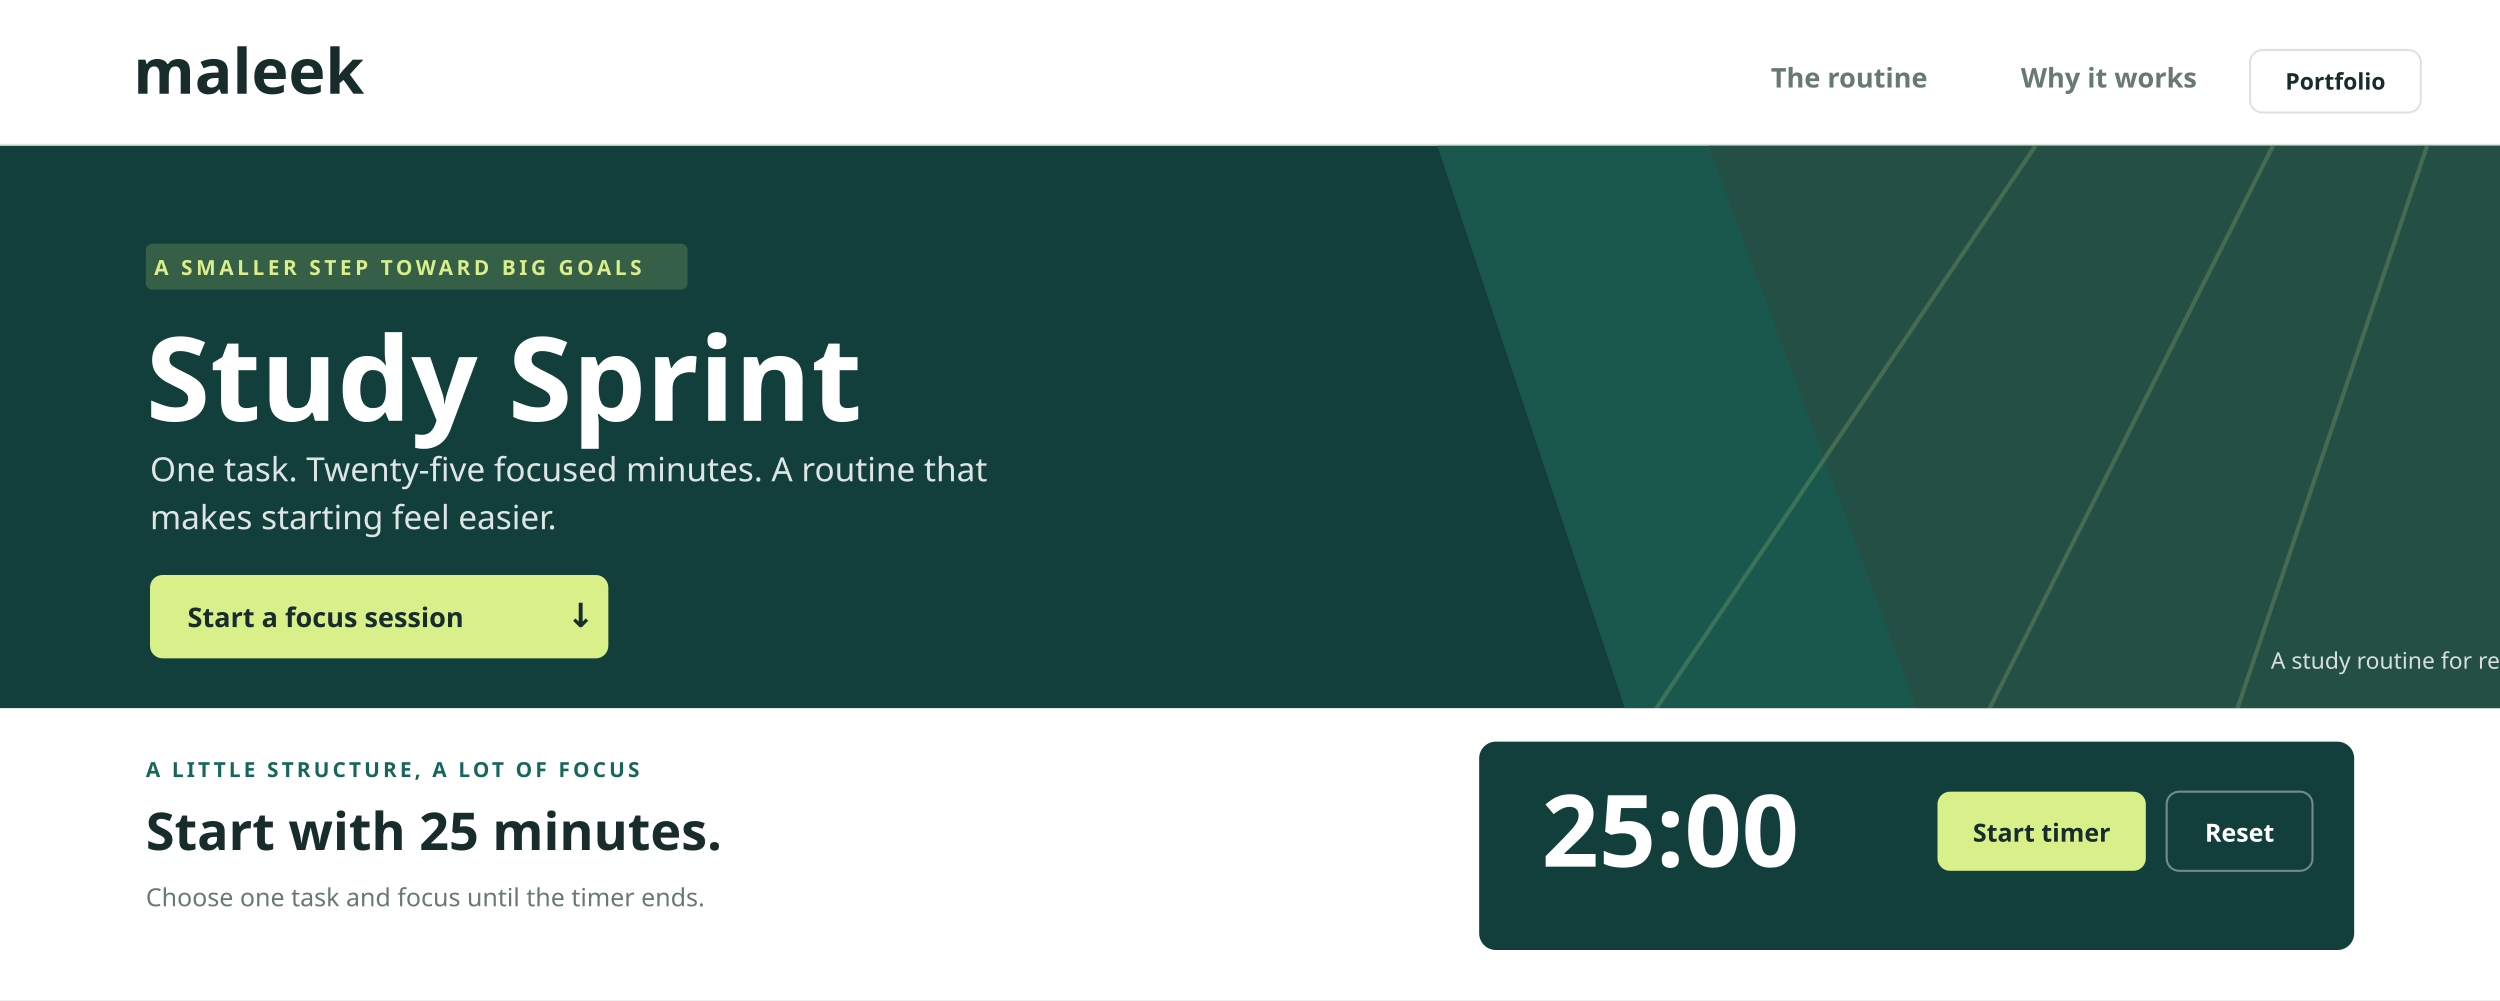
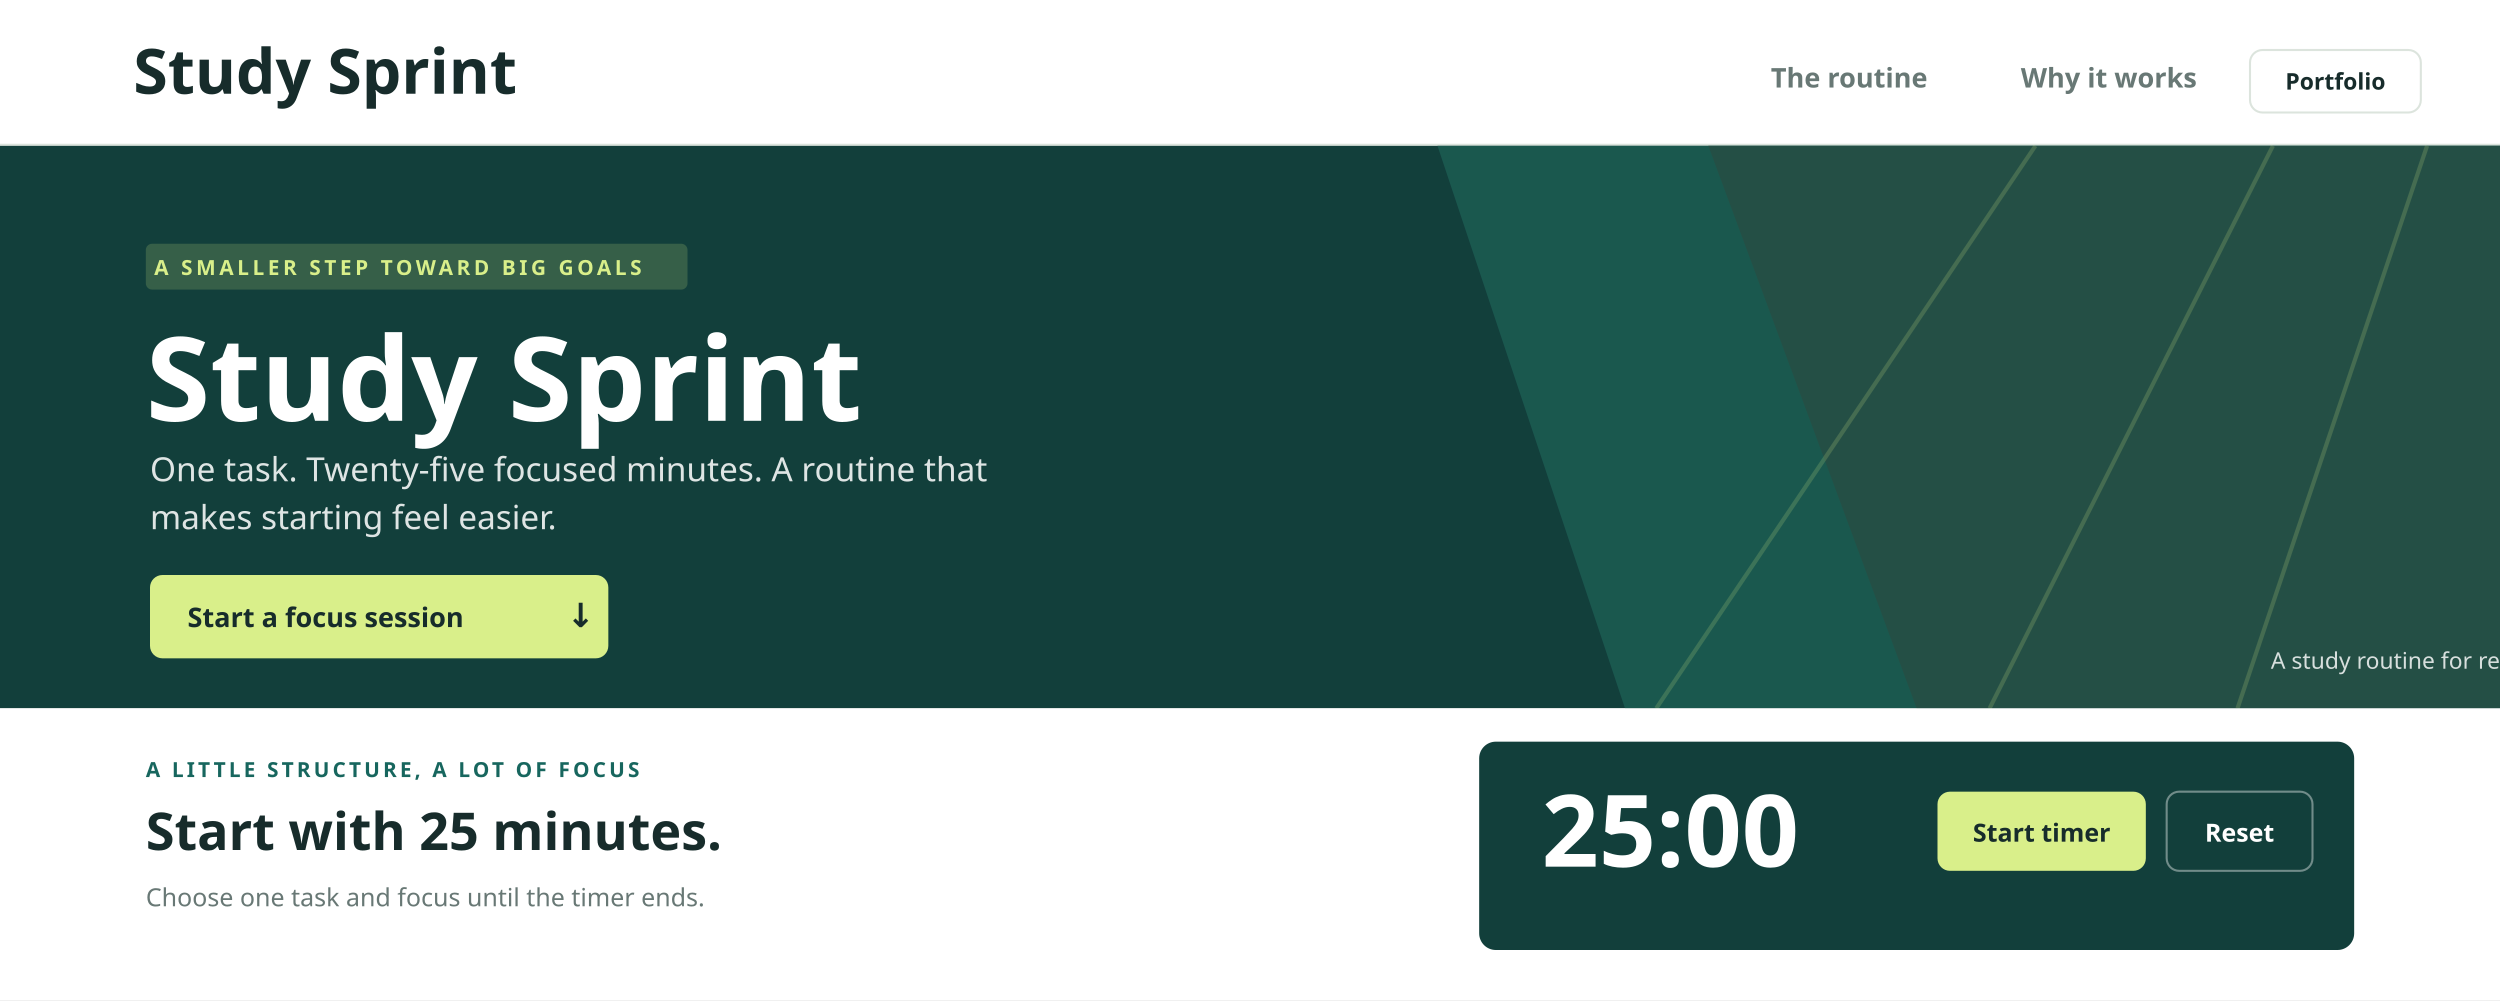
<svg xmlns="http://www.w3.org/2000/svg" viewBox="0 0 1200 480" role="img" aria-labelledby="title description">
  <rect width="1200" height="480" fill="#f4f6f0" />
  <rect width="1200" height="70" fill="#ffffff" />
  <path d="M0 69.5h1200" stroke="#dce4dd" />
-   <text x="64" y="45" fill="#172c2b" font-family="Space Grotesk, sans-serif" font-size="30" font-weight="700">maleek</text>
+   <text x="64" y="45" fill="#172c2b" font-family="Space Grotesk, sans-serif" font-size="30" font-weight="700">Study Sprint</text>
  <text x="850" y="42" fill="#687875" font-family="DM Sans, sans-serif" font-size="13" font-weight="600">The routine</text>
  <text x="970" y="42" fill="#687875" font-family="DM Sans, sans-serif" font-size="13" font-weight="600">Why it works</text>
  <rect x="1080" y="24" width="82" height="30" rx="6" fill="#ffffff" stroke="#dce4dd" />
  <text x="1121" y="43" text-anchor="middle" fill="#172c2b" font-family="DM Sans, sans-serif" font-size="11" font-weight="600">Portfolio</text>
  <rect y="70" width="1200" height="270" fill="#123f3b" />
  <path d="M690 70h510v270H780z" fill="#1a584e" />
  <path d="M820 70h380v270H920z" fill="#244f45" />
  <path d="M795 340l182-270M955 340l136-270M1074 340l91-270" stroke="#d9ef8a" stroke-opacity=".18" stroke-width="2" />
  <rect x="70" y="117" width="260" height="22" rx="3" fill="#d9ef8a" fill-opacity=".18" />
  <text x="74" y="132" fill="#d9ef8a" font-family="DM Sans, sans-serif" font-size="10" font-weight="700" letter-spacing="1.7">A SMALLER STEP TOWARD BIG GOALS</text>
  <text x="70" y="202" fill="#ffffff" font-family="Space Grotesk, sans-serif" font-size="56" font-weight="700">Study Sprint</text>
  <text x="72" y="231" fill="#ffffff" fill-opacity=".86" font-family="DM Sans, sans-serif" font-size="16">One task. Twenty-five focused minutes. A routine that</text>
  <text x="72" y="254" fill="#ffffff" fill-opacity=".86" font-family="DM Sans, sans-serif" font-size="16">makes starting feel easier.</text>
  <rect x="72" y="276" width="220" height="40" rx="6" fill="#d9ef8a" />
  <text x="90" y="301" fill="#172c2b" font-family="DM Sans, sans-serif" font-size="13" font-weight="700">Start a focus session</text>
  <text x="272" y="301" fill="#172c2b" font-family="DM Sans, sans-serif" font-size="16" font-weight="700">↓</text>
  <text x="1090" y="321" fill="#ffffff" fill-opacity=".82" font-family="DM Sans, sans-serif" font-size="11">A study routine for real life</text>
  <rect y="340" width="1200" height="140" fill="#ffffff" />
  <text x="70" y="373" fill="#17665e" font-family="DM Sans, sans-serif" font-size="10" font-weight="700" letter-spacing="1.5">A LITTLE STRUCTURE, A LOT OF FOCUS</text>
  <text x="70" y="408" fill="#172c2b" font-family="Space Grotesk, sans-serif" font-size="25" font-weight="700">Start with 25 minutes.</text>
  <text x="70" y="435" fill="#687875" font-family="DM Sans, sans-serif" font-size="12">Choose one task and focus until the timer ends.</text>
  <rect x="710" y="356" width="420" height="100" rx="8" fill="#123f3b" />
  <text x="740" y="416" fill="#ffffff" font-family="Space Grotesk, sans-serif" font-size="48" font-weight="600">25:00</text>
  <rect x="930" y="380" width="100" height="38" rx="6" fill="#d9ef8a" />
  <text x="980" y="404" text-anchor="middle" fill="#172c2b" font-family="DM Sans, sans-serif" font-size="12" font-weight="700">Start timer</text>
  <rect x="1040" y="380" width="70" height="38" rx="6" fill="#123f3b" stroke="#ffffff" stroke-opacity=".4" />
  <text x="1075" y="404" text-anchor="middle" fill="#ffffff" font-family="DM Sans, sans-serif" font-size="12" font-weight="700">Reset</text>
</svg>
